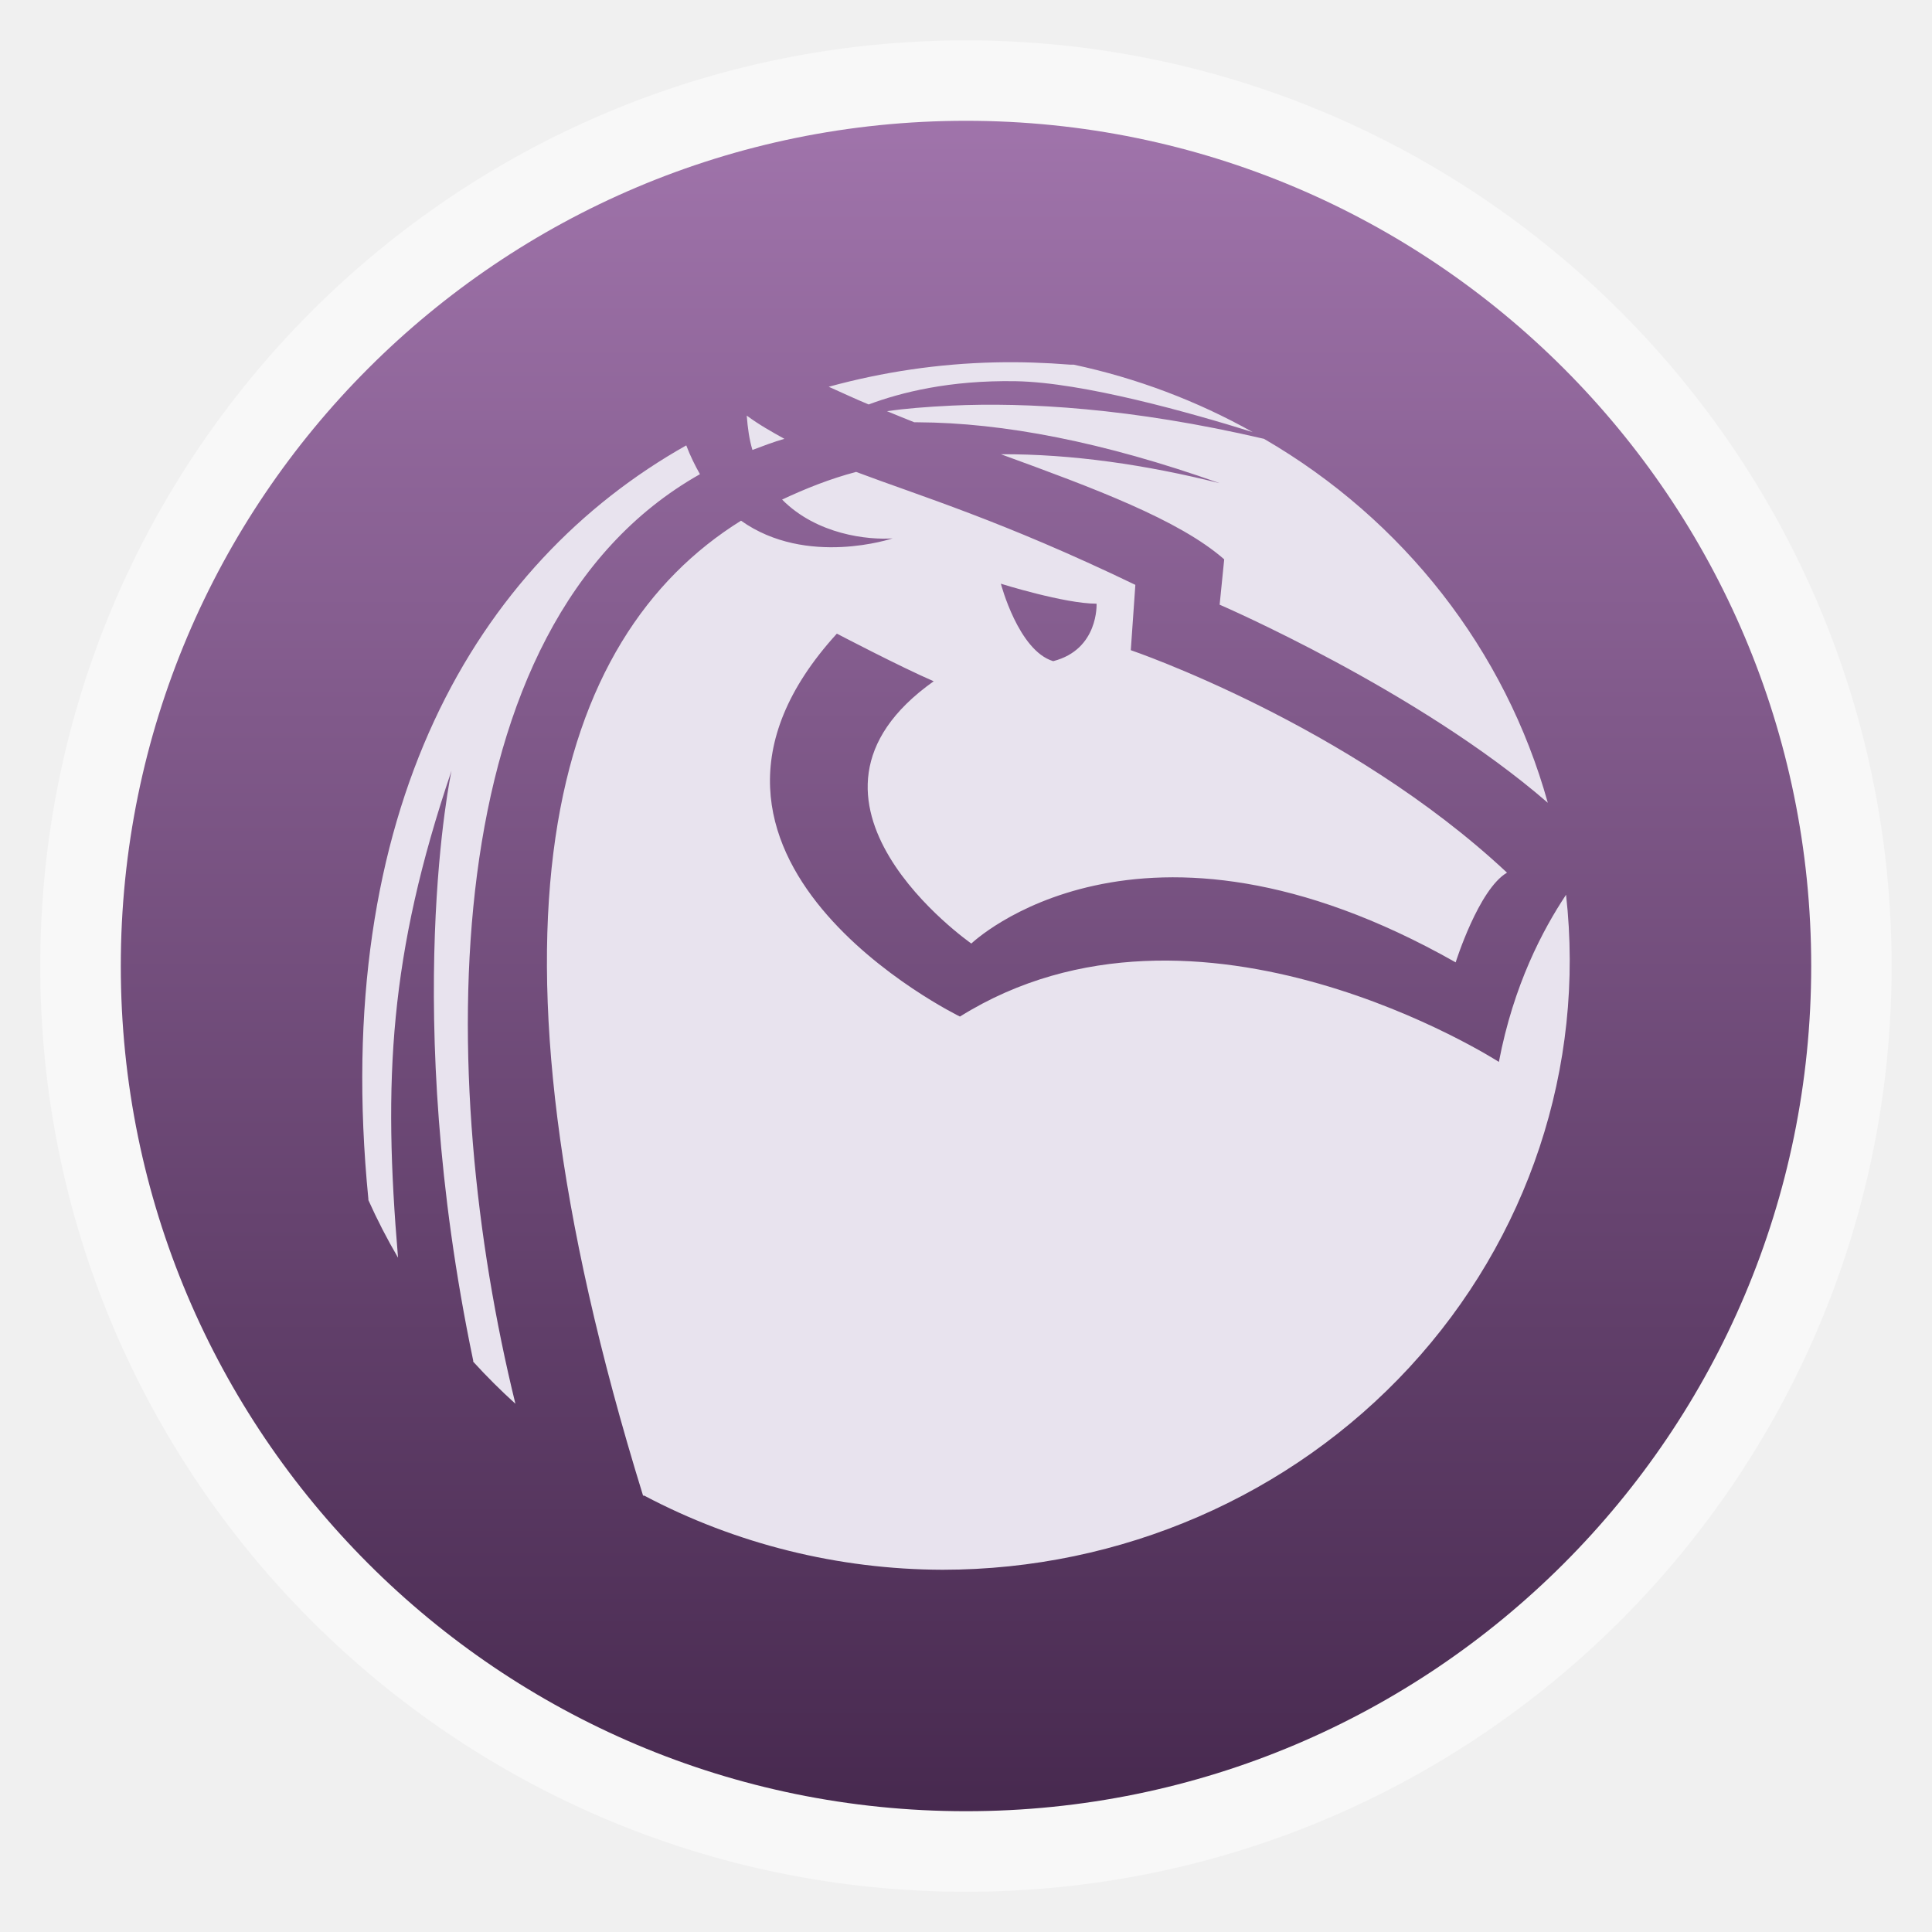
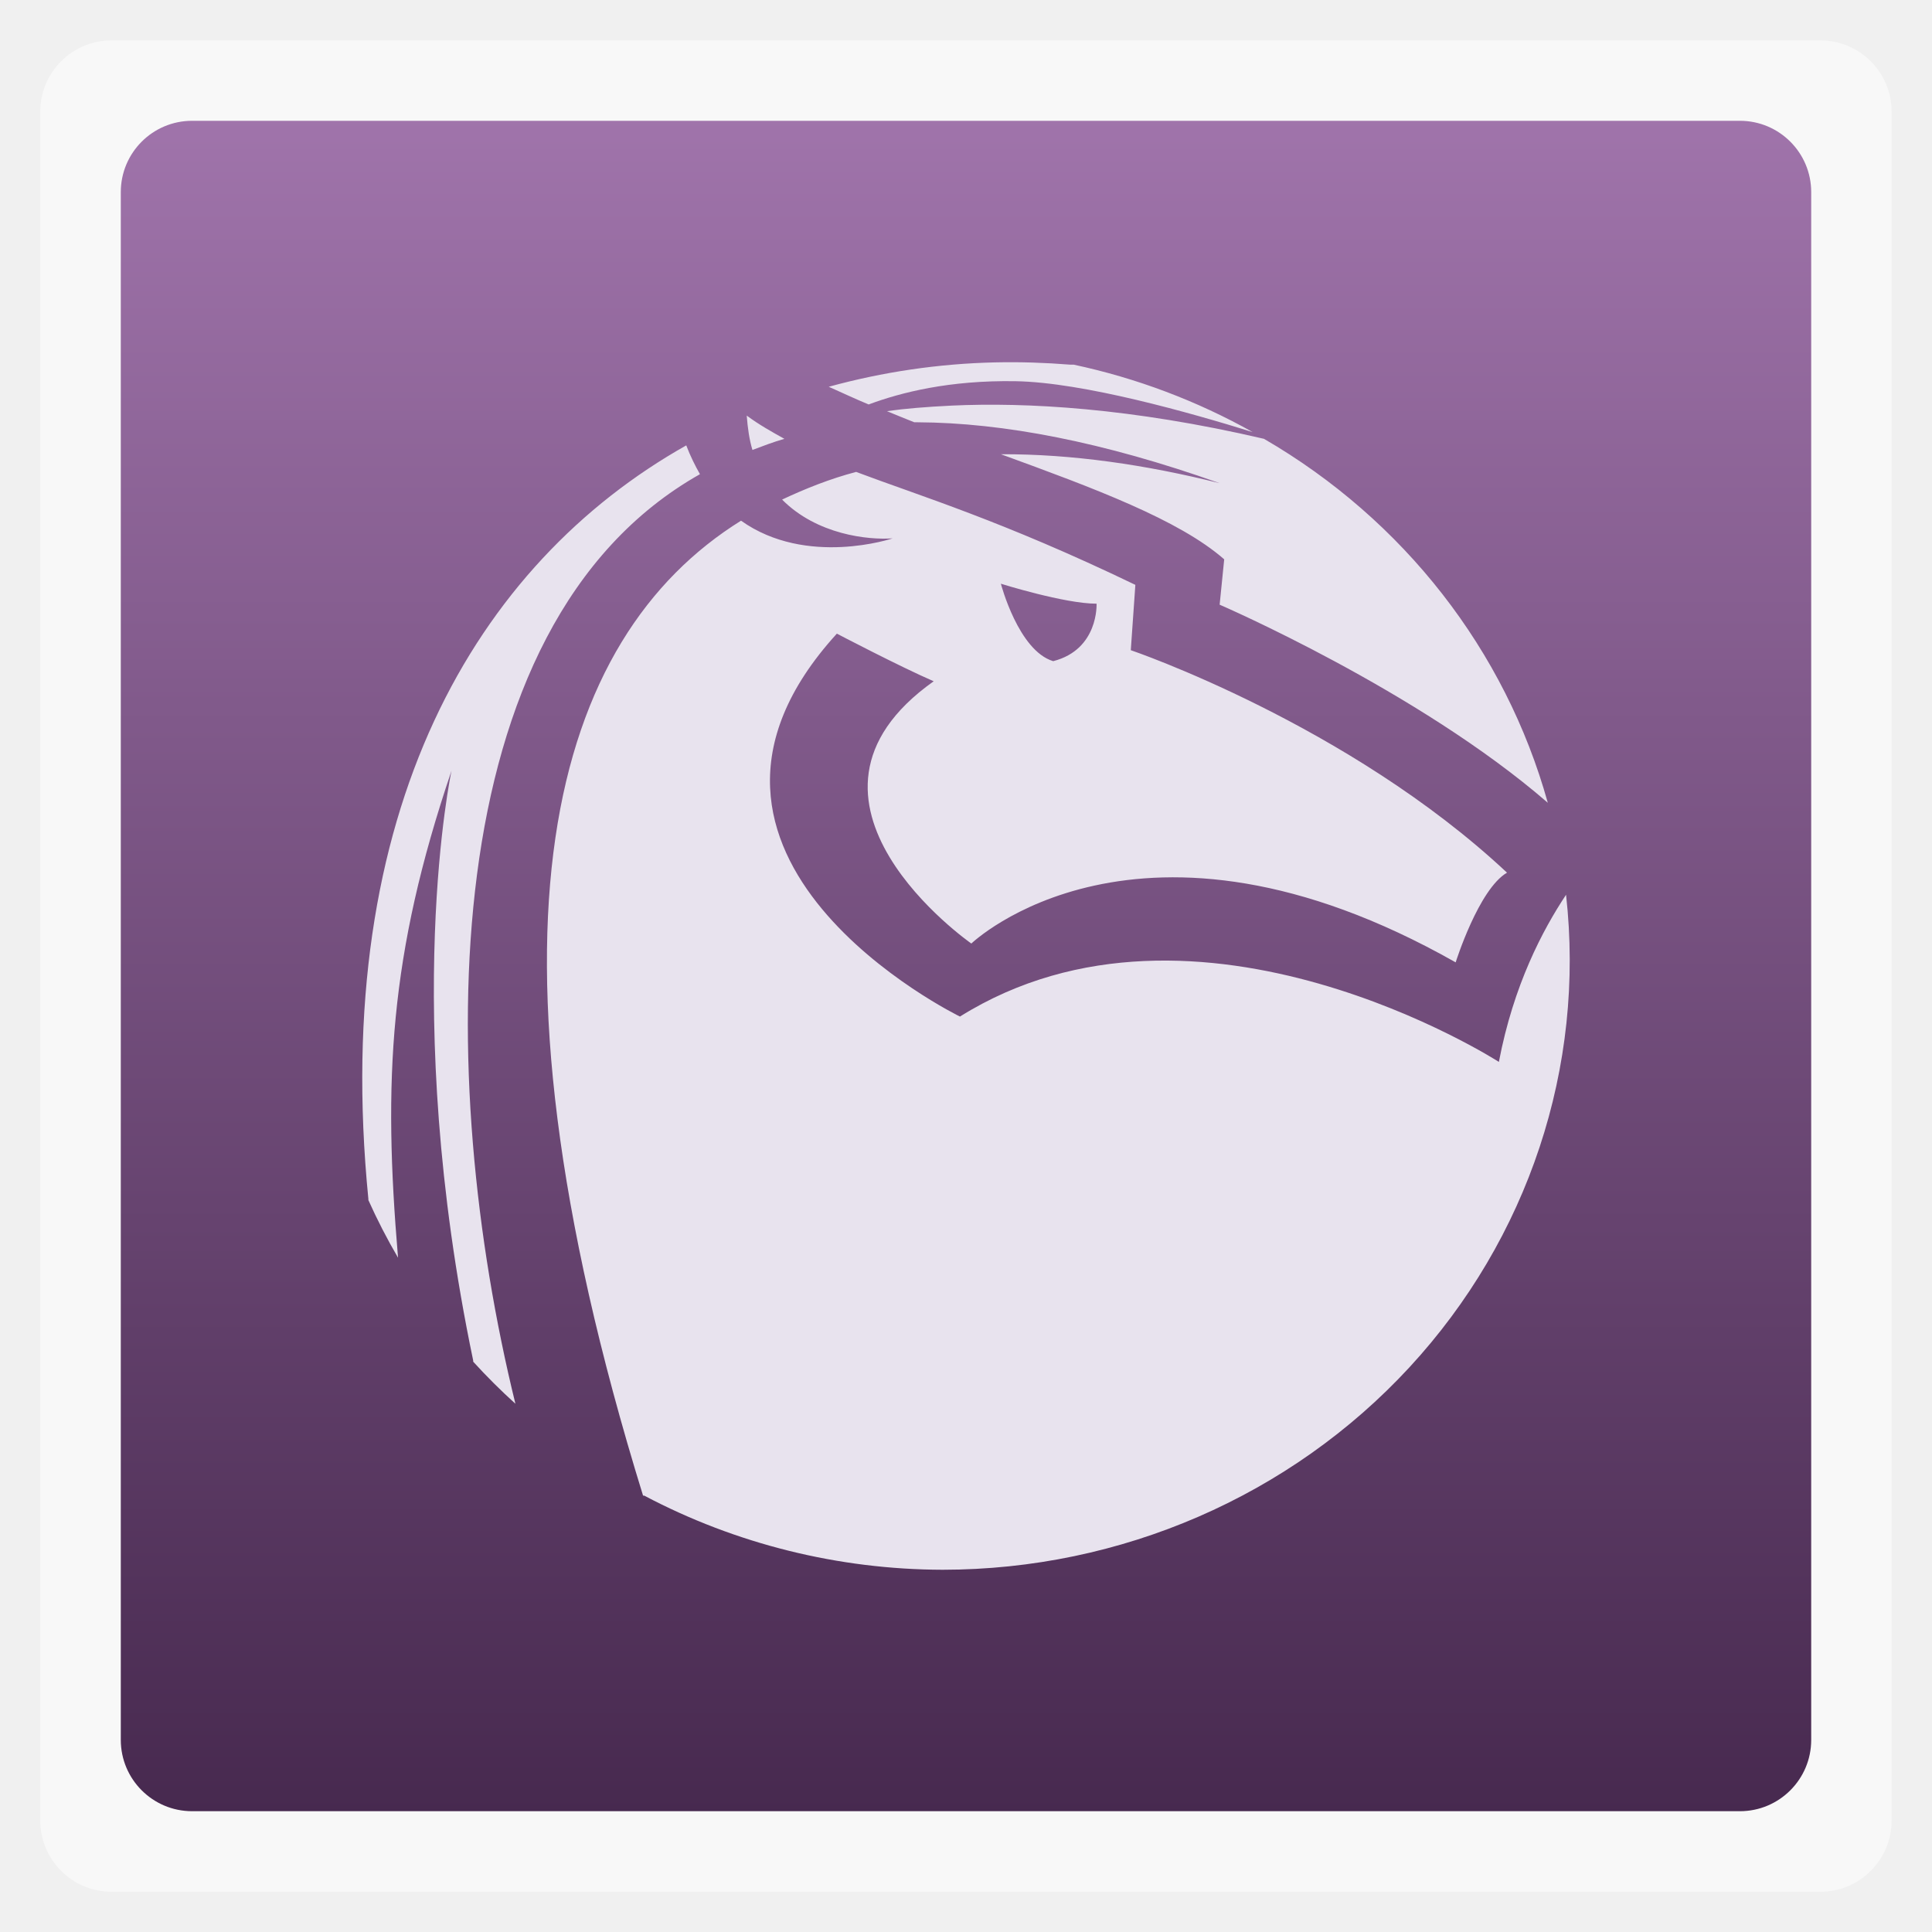
<svg xmlns="http://www.w3.org/2000/svg" xmlns:xlink="http://www.w3.org/1999/xlink" width="48" viewBox="0 0 13.547 13.547" height="48">
  <defs>
    <linearGradient gradientTransform="matrix(1.10525 0 0 1.10525 -134.2787 -295.7618)" xlink:href="#1" id="0" y1="279.1" y2="268.33" gradientUnits="userSpaceOnUse" x2="0" />
    <linearGradient id="1">
      <stop stop-color="#47294f" />
      <stop offset="1" stop-color="#a074ab" />
    </linearGradient>
  </defs>
  <g fill-rule="evenodd">
-     <rect width="12.982" x="0.282" y="0.283" rx="6.491" height="12.982" opacity="0.5" fill="#fff" />
-     <rect width="11.853" x="0.847" y="0.847" rx="5.926" height="11.853" fill="url(#0)" />
+     <rect width="12.982" x="0.282" y="0.283" rx="0.5" height="12.982" opacity="0.5" fill="#fff" />
+     <rect width="11.853" x="0.847" y="0.847" rx="0.5" height="11.853" fill="url(#0)" />
  </g>
  <path d="m 6.978,2.541 c -0.397,0.009 -0.788,0.067 -1.167,0.171 0.093,0.041 0.185,0.085 0.28,0.124 0.225,-0.084 0.566,-0.171 1.031,-0.163 0.473,0.008 1.225,0.221 1.662,0.357 A 4.399,4.271 0 0 0 7.529,2.557 c -0.008,-7.917e-4 -0.016,7.958e-4 -0.024,0 C 7.329,2.543 7.153,2.537 6.978,2.541 z M 6.674,2.844 c -0.183,0.009 -0.329,0.021 -0.455,0.039 0.065,0.026 0.127,0.053 0.192,0.078 0.008,-1.37e-5 0.016,-3.98e-5 0.024,0 0.599,0.003 1.3,0.137 2.117,0.427 C 8.037,3.259 7.517,3.183 7.018,3.185 7.671,3.423 8.268,3.645 8.584,3.922 l -0.032,0.318 c 0,0 1.393,0.601 2.301,1.389 A 4.399,4.271 0 0 0 8.863,3.077 C 7.928,2.859 7.192,2.82 6.674,2.844 z m -1.438,0.07 c 0.007,0.089 0.018,0.168 0.04,0.241 0.072,-0.027 0.147,-0.056 0.224,-0.078 C 5.412,3.028 5.322,2.978 5.236,2.914 z M 4.812,3.123 C 3.34,3.952 2.314,5.683 2.583,8.407 c 2.569e-4,0.003 -2.568e-4,0.005 0,0.008 A 4.399,4.271 0 0 0 2.791,8.819 C 2.686,7.578 2.728,6.697 3.166,5.404 c 0,0 -0.362,1.675 0.152,4.136 5.449e-4,0.003 -5.447e-4,0.005 0,0.008 a 4.399,4.271 0 0 0 0.296,0.295 C 3.056,7.572 3.023,4.389 4.908,3.325 4.874,3.265 4.84,3.197 4.812,3.123 z m 1.191,0.186 c -0.182,0.048 -0.353,0.116 -0.519,0.194 0.245,0.247 0.604,0.284 0.775,0.272 0,0 -0.603,0.203 -1.063,-0.124 C 3.879,4.471 3.271,6.483 4.509,10.487 a 4.399,4.271 0 0 0 0.008,0 4.399,4.271 0 0 0 2.093,0.52 4.399,4.271 0 0 0 4.371,-4.733 c -0.162,0.244 -0.368,0.631 -0.471,1.172 0,0 -2.112,-1.359 -3.779,-0.318 0,0 -2.292,-1.117 -0.863,-2.685 0,0 0.441,0.231 0.679,0.334 -1.178,0.835 0.264,1.839 0.264,1.839 0,0 1.172,-1.128 3.396,0.132 0,0 0.161,-0.513 0.36,-0.629 C 9.454,5.077 7.929,4.559 7.929,4.559 L 7.961,4.101 C 7.025,3.65 6.448,3.477 6.003,3.309 z m 1.015,0.784 c 0,0 0.446,0.14 0.671,0.14 0,0 0.016,0.321 -0.304,0.403 C 7.141,4.563 7.018,4.093 7.018,4.093 z" fill="#e8e3ee" color="#000" />
</svg>
